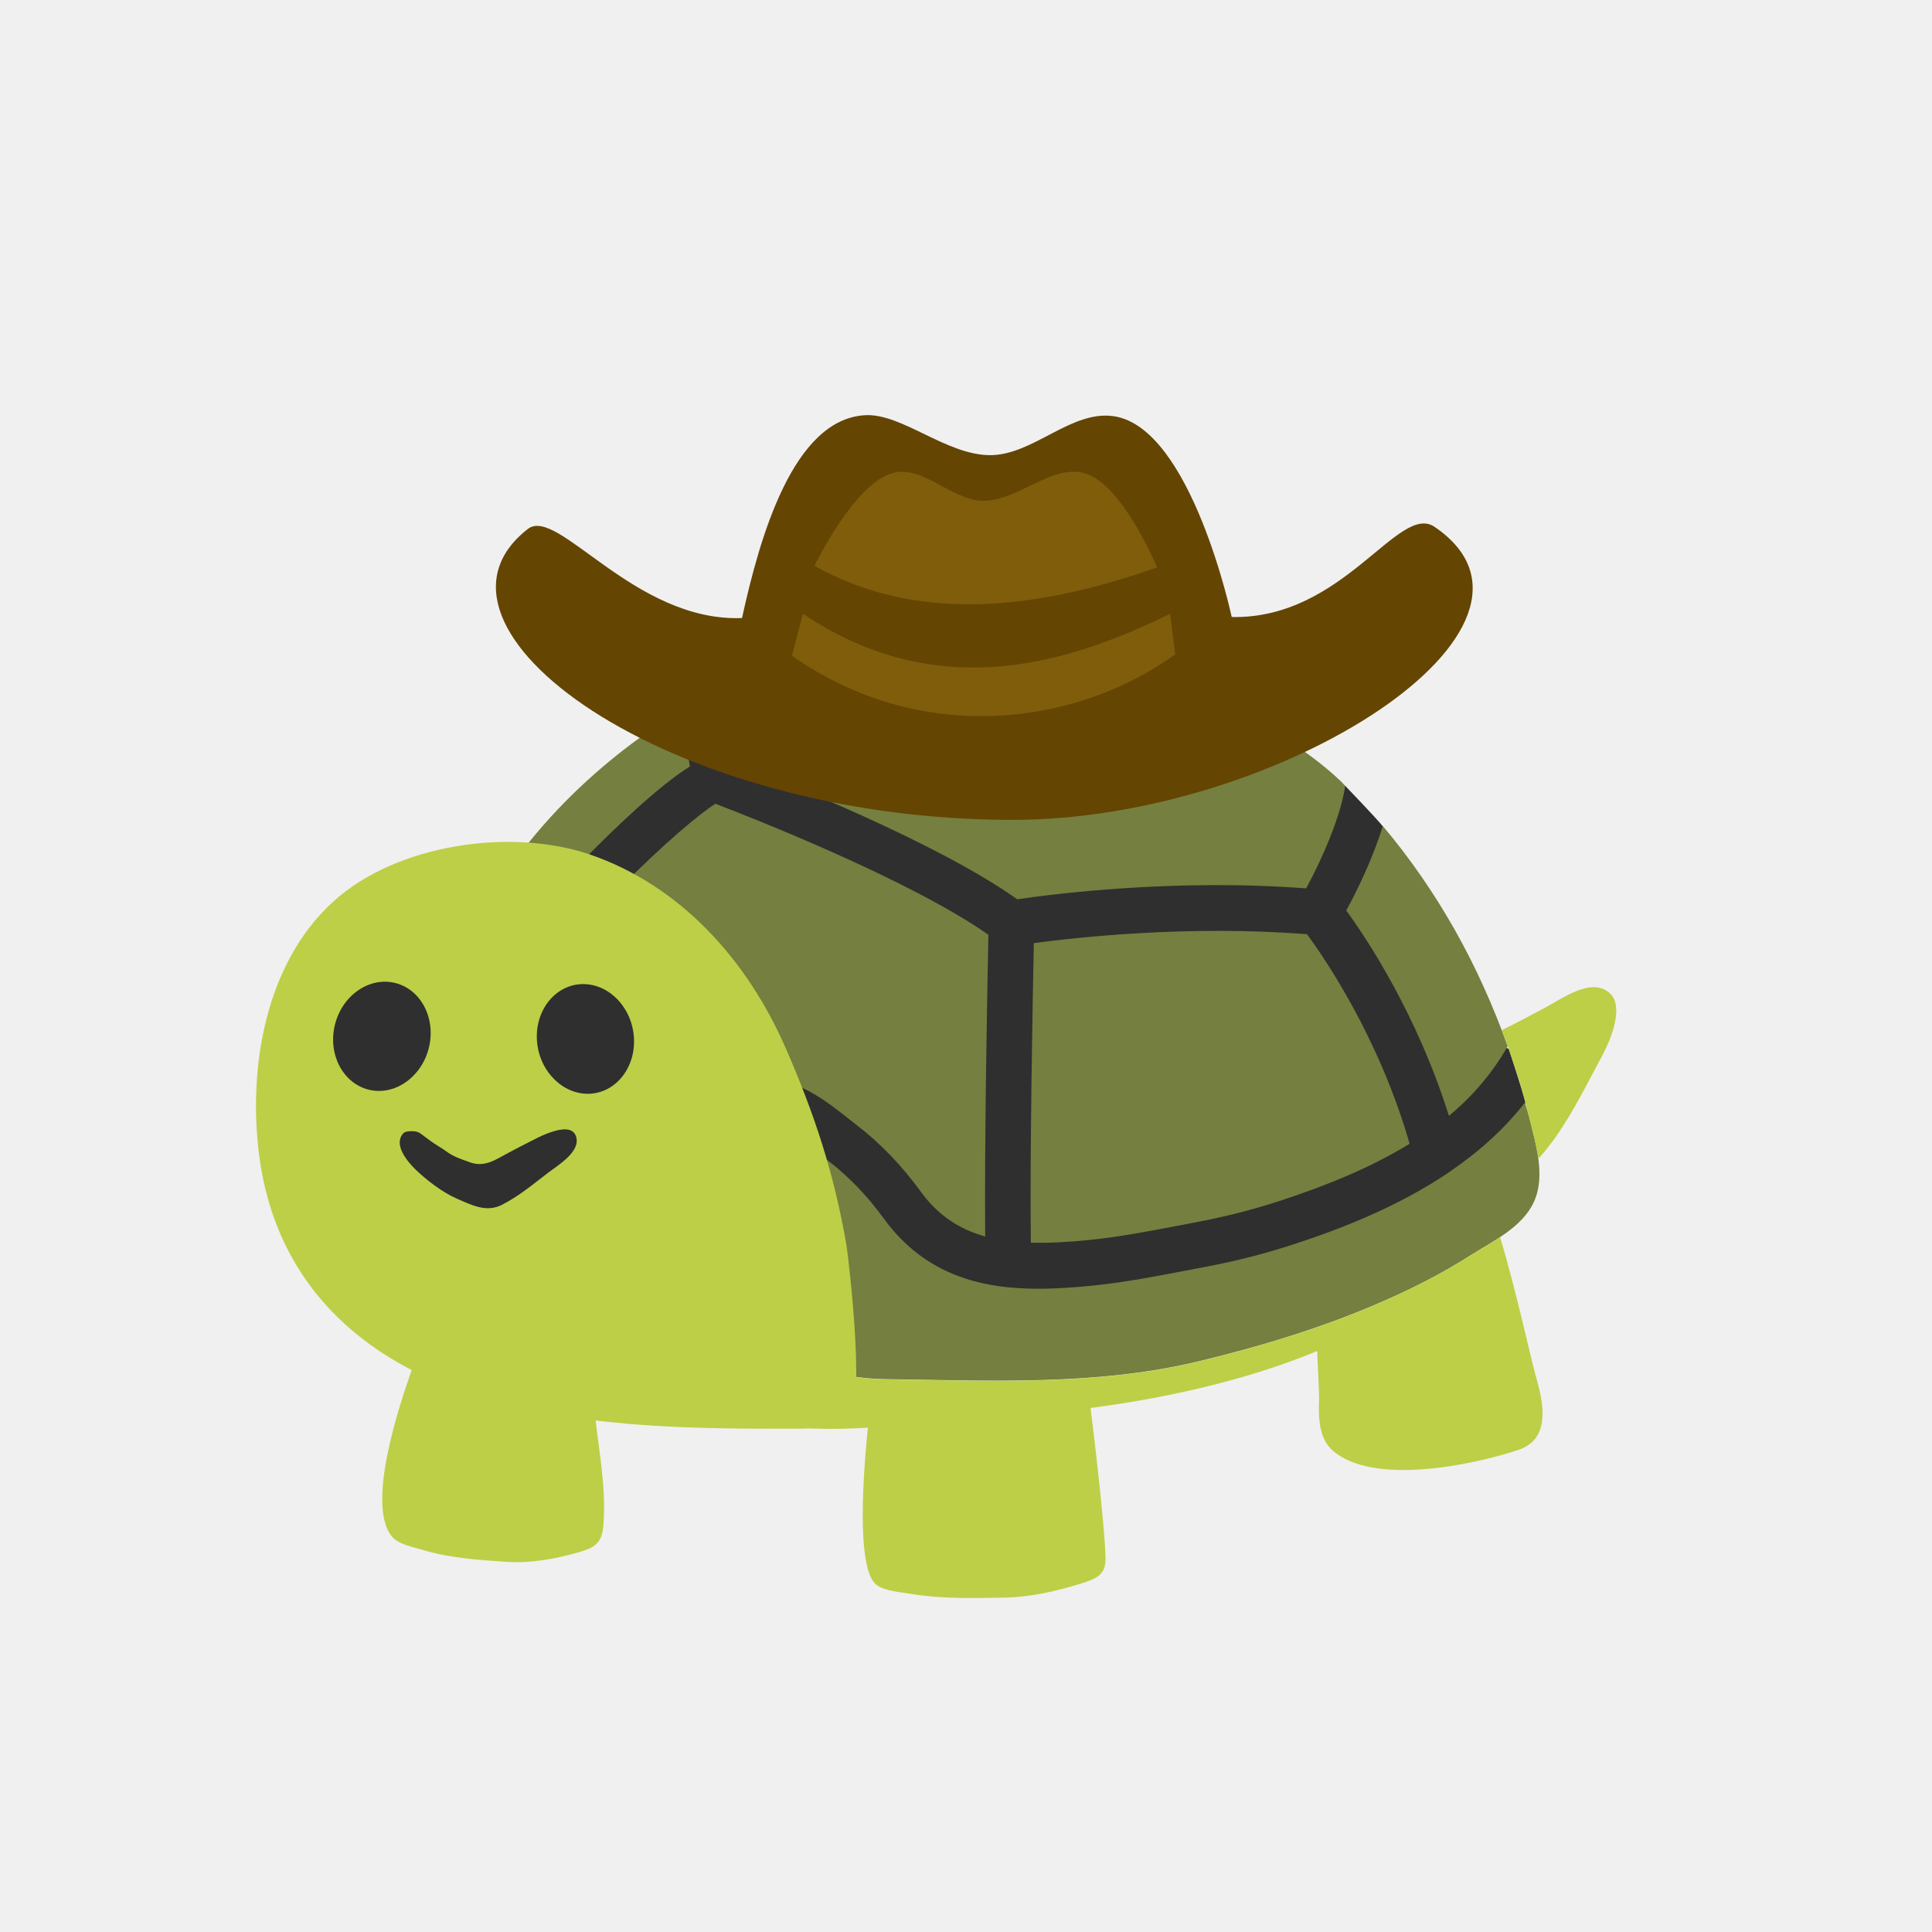
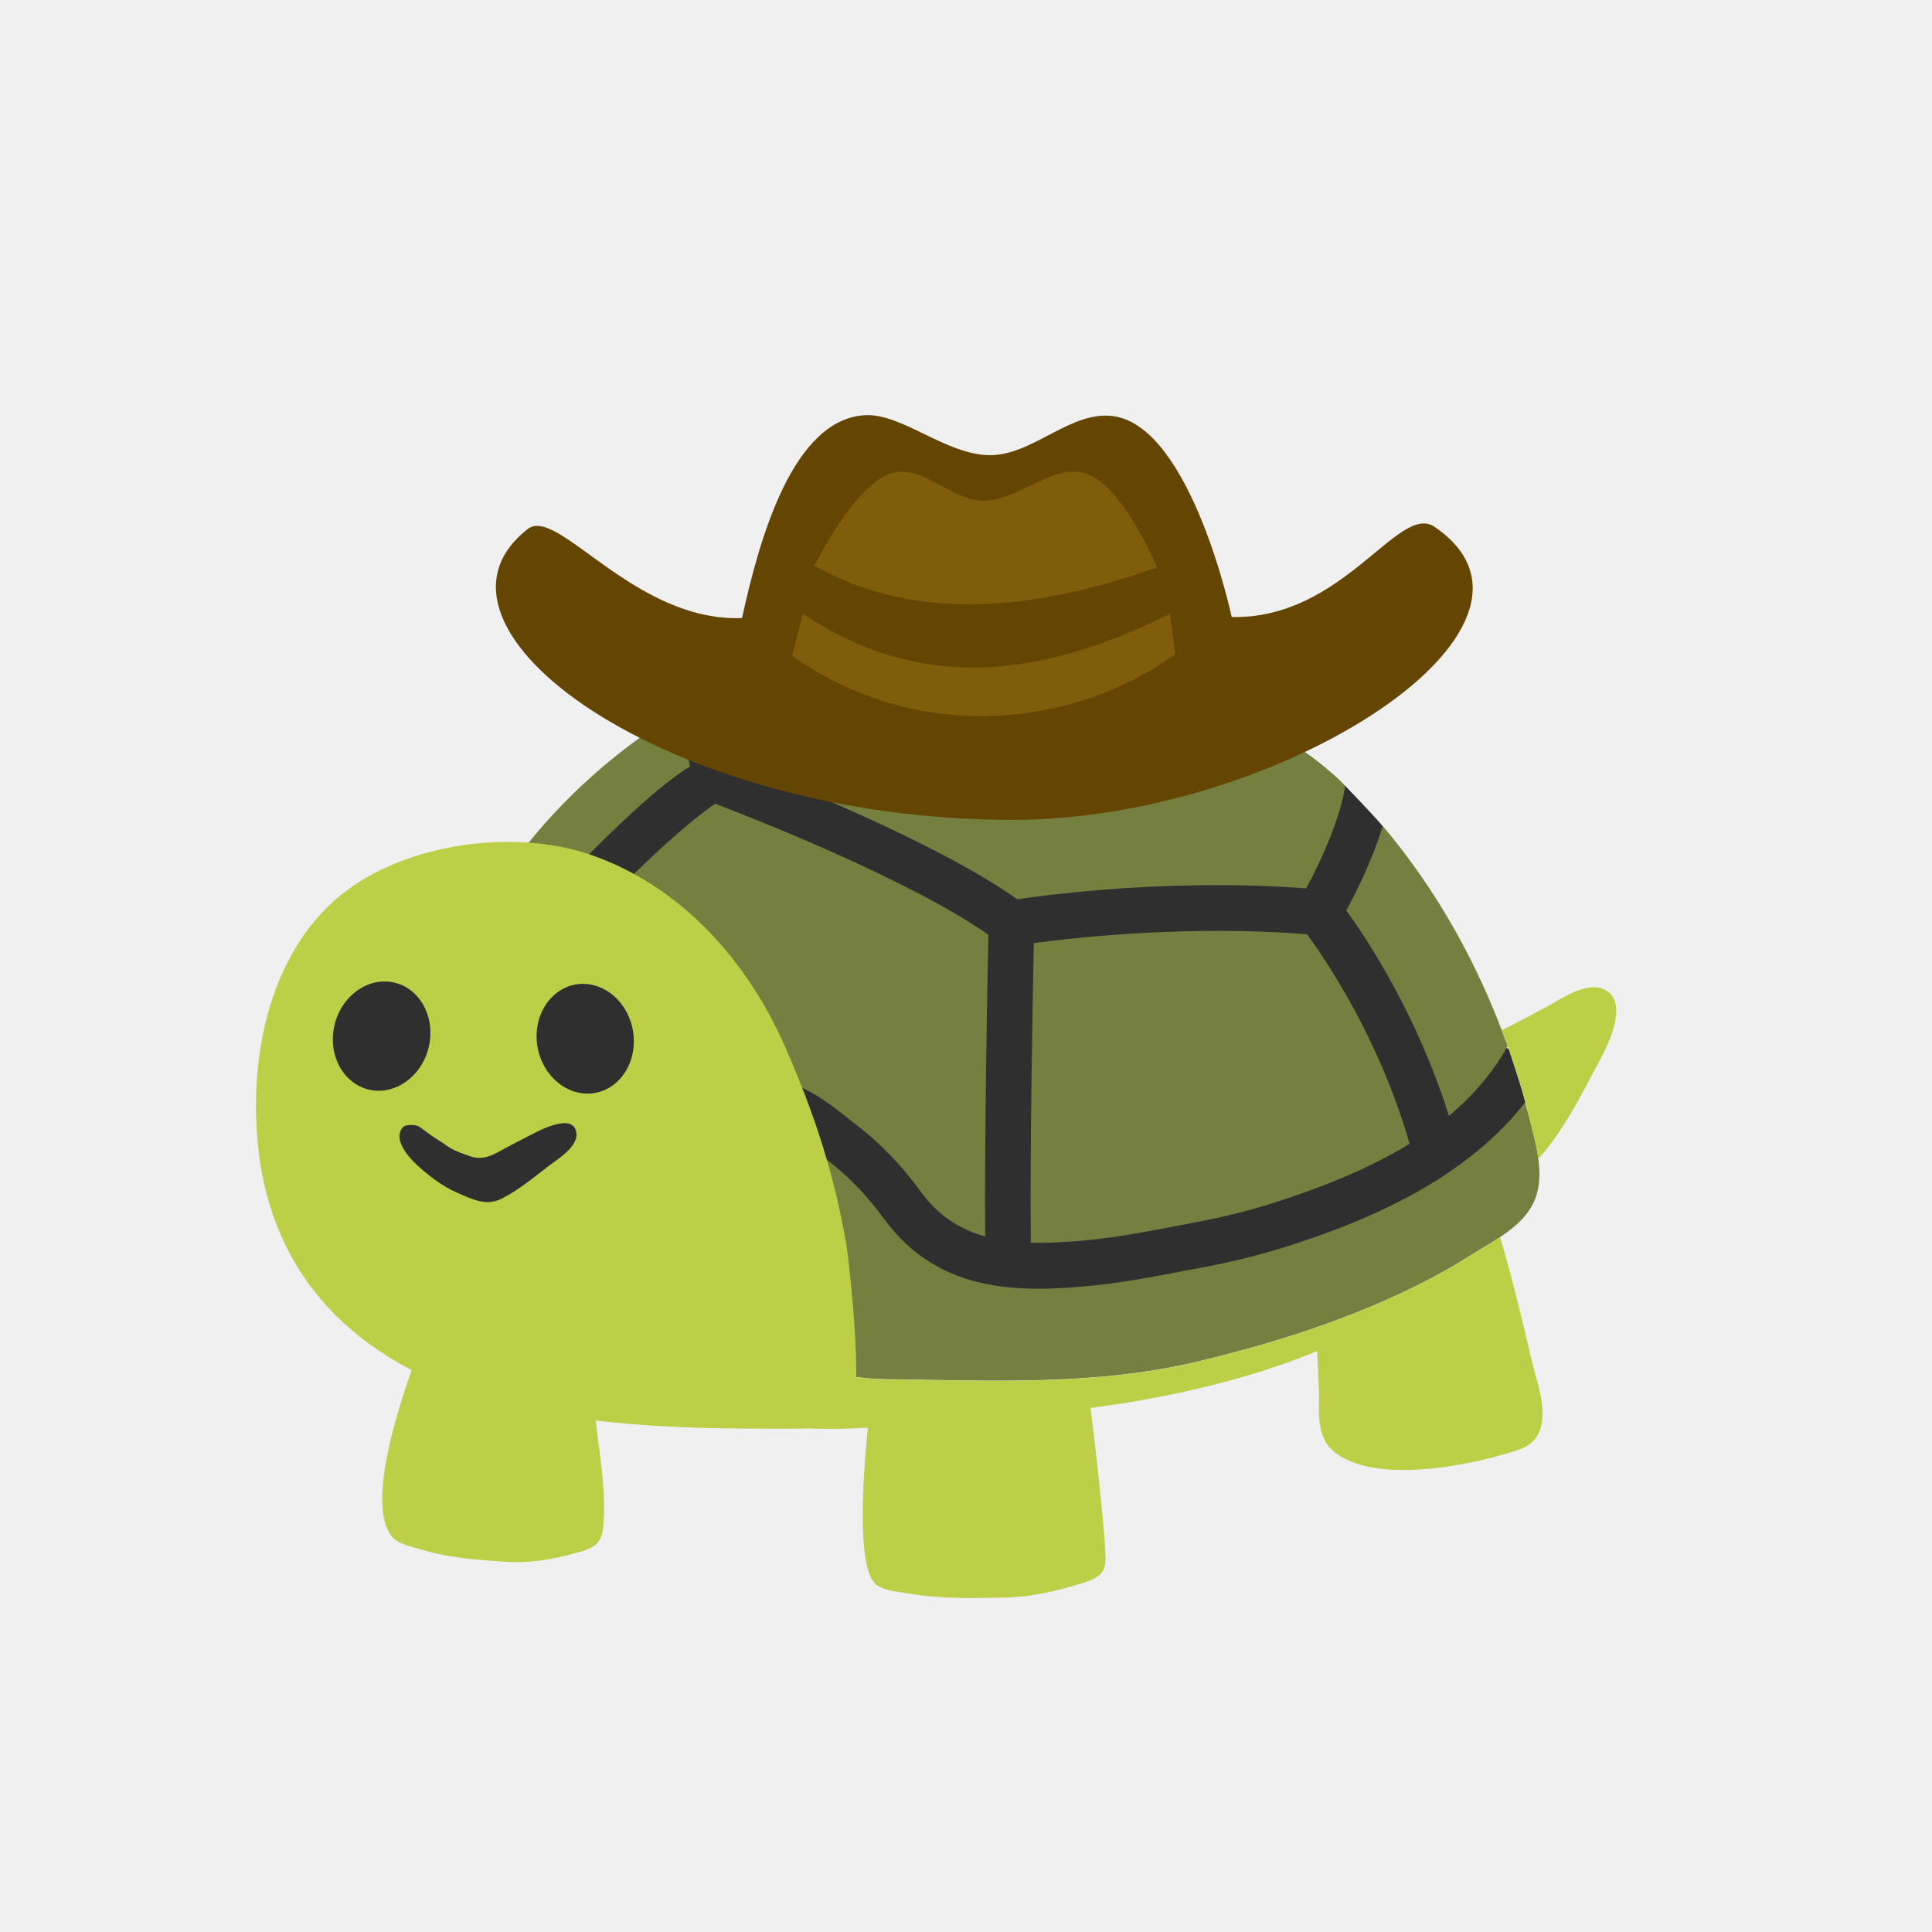
<svg xmlns="http://www.w3.org/2000/svg" width="512" height="512" version="1.1" id="svg38">
  <defs id="defs42" />
-   <g id="g951">
-     <g id="g943" transform="matrix(2.831573,0,0,2.831573,66.87163,81.25246)" style="stroke-width:0.353">
-       <path d="m 40.1,37.83 c 0,0 2.55,-1.48 3.98,-2.12 l 22.24,8.18 35.97,0.97 c 0,0 2.7,2.8 3.5,3.76 l 6.53,18.74 5.27,2.11 c 0,0 1.21,3.62 1.55,4.99 L 118.05,83.1 65.91,96.03 24.04,85.76 24.17,60.02 36.97,43.35 Z" style="fill:#2f2f2f;stroke-width:0.353" id="path909" />
-       <g id="g941" style="stroke-width:0.353">
-         <g id="g919" style="stroke-width:0.353">
-           <path d="m 73.14,59.57 c -0.1,5.06 -0.38,19.6 -0.28,28.04 1.67,0.04 3.5,-0.05 5.52,-0.26 2.7,-0.27 5.52,-0.81 8.24,-1.33 l 1.73,-0.33 c 2.79,-0.53 5.37,-1.19 7.89,-2.02 3.89,-1.28 8.19,-2.93 12.07,-5.32 -2.85,-9.93 -7.96,-17.38 -9.6,-19.61 -11,-0.87 -21.54,0.29 -25.57,0.83 z" style="fill:#757f3f;stroke-width:0.353" id="path911" />
-           <path d="m 102.38,56.52 c 1.95,2.67 6.63,9.73 9.61,19.22 2.18,-1.81 4.06,-3.97 5.5,-6.52 -1.34,-3.73 -2.96,-7.35 -4.9,-10.8 -1.95,-3.46 -4.22,-6.77 -6.79,-9.81 -0.95,3.11 -2.46,6.15 -3.42,7.91 z" style="fill:#757f3f;stroke-width:0.353" id="path913" />
-           <path d="m 45.2,42.69 c 4.26,1.63 18.85,7.43 26.39,12.78 3.25,-0.48 14.69,-1.96 27.04,-1.02 1.6,-2.95 3.28,-6.91 3.65,-9.6 C 102.13,44.7 102,44.54 101.85,44.4 96.72,39.58 90.22,36.93 83.66,34.71 74.5,31.61 64.53,30.52 54.98,32.23 c -3.78,0.68 -7.43,1.85 -10.9,3.48 z" style="fill:#757f3f;stroke-width:0.353" id="path915" />
-           <path d="m 119.11,74.49 c -1.99,2.55 -4.4,4.67 -6.98,6.43 -0.05,0.04 -0.11,0.07 -0.15,0.11 -4.74,3.2 -10.03,5.26 -14.4,6.69 -2.7,0.89 -5.45,1.6 -8.43,2.16 l -1.73,0.33 c -2.82,0.54 -5.72,1.1 -8.61,1.4 -1.7,0.17 -3.46,0.31 -5.23,0.31 -5.28,0 -10.58,-1.24 -14.45,-6.53 -1.56,-2.15 -3.3,-3.96 -5.15,-5.38 l -0.77,-0.6 c -1.17,-0.93 -3.36,-2.67 -4.49,-2.7 l 0.11,-4.27 c 2.56,0.07 5.15,2.12 7.04,3.62 l 0.7,0.55 c 2.17,1.66 4.2,3.76 6.01,6.25 1.63,2.23 3.62,3.5 6.01,4.17 -0.08,-9.02 0.21,-24.02 0.3,-28.24 -7.32,-5.13 -22.04,-10.92 -25.55,-12.26 -1.38,0.85 -4.94,3.81 -9.13,8.08 -0.42,0.43 -0.98,0.64 -1.53,0.64 -0.54,0 -1.08,-0.2 -1.49,-0.61 -0.84,-0.82 -0.86,-2.17 -0.03,-3.02 2.65,-2.69 6.85,-6.76 9.79,-8.58 L 40.1,37.82 c -7.16,4.28 -14.23,10.92 -18.48,18.64 -4.26,7.71 -5.7,16.48 -1.64,24.97 1.33,2.75 4,7.37 6.68,8.97 2.37,1.42 4.88,2.63 7.44,3.69 2.27,0.94 4.19,2.12 6.52,2.8 2.08,0.62 4.23,1.29 6.34,1.76 2.13,0.48 4.34,0.63 6.48,1.03 1.9,0.35 3.82,0.67 5.74,0.7 9.85,0.13 19.81,0.65 29.48,-1.69 5.88,-1.42 11.71,-3.19 17.24,-5.63 2.8,-1.22 5.53,-2.62 8.1,-4.26 2.09,-1.32 4.84,-2.62 5.93,-4.98 1.15,-2.49 0.17,-5.5 -0.44,-8.02 -0.11,-0.42 -0.26,-0.87 -0.38,-1.31 z" style="fill:#757f3f;stroke-width:0.353" id="path917" />
-         </g>
-         <g id="g939" style="stroke-width:0.353">
-           <path d="m 29.95,98.37 c -0.98,-0.58 -2.38,-0.78 -4.28,-1.05 -2.5,-0.35 -5.22,-1.05 -7.72,-0.6 -2.15,0.39 -2.38,0.94 -3.08,2.93 -1.09,3.13 -4.26,12.51 -1.8,15.47 0.61,0.73 2.03,0.99 2.9,1.25 2.51,0.76 5.18,0.93 7.82,1.11 2.25,0.15 4.47,-0.26 6.62,-0.86 1.61,-0.45 2.32,-0.83 2.45,-2.61 0.29,-3.8 -0.56,-7.55 -0.9,-11.32 -0.24,-2.44 -0.84,-3.64 -2.01,-4.32 z" style="fill:#bdcf46;stroke-width:0.353" id="path921" />
-           <g id="g927" style="stroke-width:0.353">
-             <path d="m 116.78,87.1 c -0.93,0.62 -1.92,1.17 -2.79,1.72 -2.57,1.63 -5.3,3.03 -8.1,4.26 -5.53,2.44 -11.36,4.21 -17.24,5.63 -9.67,2.34 -19.63,1.82 -29.48,1.69 -1.93,-0.03 -3.85,-0.35 -5.74,-0.7 -0.53,-0.1 -1.05,-0.18 -1.58,-0.26 l 0.52,5.55 c 0,0 1.88,0.14 5.24,-0.07 -0.65,6.43 -0.86,13.37 0.78,14.69 0.74,0.6 2.31,0.71 3.27,0.87 2.82,0.47 5.74,0.4 8.64,0.35 2.47,-0.04 4.85,-0.58 7.13,-1.28 1.71,-0.52 2.45,-0.9 2.42,-2.47 -0.03,-2.01 -0.71,-8.47 -1.4,-14 6.34,-0.83 14.15,-2.4 21.21,-5.33 0.1,2.22 0.19,4.12 0.18,4.51 -0.06,1.53 -0.08,3.62 1.27,4.8 3.76,3.31 13.07,1.38 17.39,-0.06 3.22,-1.06 2.23,-4.81 1.59,-7 -0.37,-1.31 -1.86,-8.13 -3.31,-12.9 z" style="fill:#bdcf46;stroke-width:0.353" id="path923" />
-             <path d="m 127.07,64.28 c -1.68,-1.58 -4.44,0.46 -5.98,1.28 -1.38,0.74 -2.75,1.47 -4.15,2.16 1.01,2.65 1.89,5.35 2.55,8.11 0.3,1.23 0.68,2.58 0.87,3.93 0.05,-0.06 0.1,-0.12 0.15,-0.17 0.51,-0.58 0.97,-1.17 1.42,-1.8 1.75,-2.48 3.08,-5.22 4.51,-7.88 0.69,-1.33 1.96,-4.37 0.63,-5.63 z" style="fill:#bdcf46;stroke-width:0.353" id="path925" />
-           </g>
-           <g id="g937" style="stroke-width:0.353">
-             <path d="m 52.38,104.99 c -1.13,0.04 -2.27,0.03 -3.44,0.03 -8.33,0 -16.27,-0.22 -24.47,-2.08 C 12.02,100.13 2.32,92.68 0.63,79.36 -0.41,71.15 1.25,61.42 7.59,55.67 c 5.95,-5.4 16.65,-6.89 23.98,-4.4 8.54,2.92 14.76,9.94 18.31,18.04 2.73,6.24 4.58,11.84 5.73,18.57 0.17,1.03 2.06,16.6 -0.15,16.89 -1.02,0.12 -2.05,0.19 -3.08,0.22 z" style="fill:#bdcf46;stroke-width:0.353" id="path929" />
-             <path d="m 30.25,63.47 c 2.46,-0.44 4.87,1.46 5.38,4.26 0.51,2.79 -1.07,5.43 -3.53,5.88 -2.45,0.44 -4.86,-1.46 -5.38,-4.25 -0.51,-2.8 1.07,-5.43 3.53,-5.89 z" style="fill:#2f2f2f;stroke-width:0.353" id="path931" />
-             <path d="m 7.74,67.17 c 0.7,-2.75 3.25,-4.48 5.66,-3.86 2.42,0.62 3.81,3.36 3.11,6.11 -0.71,2.75 -3.24,4.48 -5.66,3.86 C 8.44,72.65 7.04,69.92 7.74,67.17 Z" style="fill:#2f2f2f;stroke-width:0.353" id="path933" />
-             <path d="m 23.8,79.29 c -1.14,0.62 -2.12,1.28 -3.45,0.79 -0.77,-0.28 -1.5,-0.5 -2.17,-1 -0.48,-0.35 -1.02,-0.64 -1.5,-0.99 -0.25,-0.18 -0.49,-0.37 -0.74,-0.55 -0.28,-0.21 -0.38,-0.3 -0.74,-0.35 -0.29,-0.03 -0.86,-0.05 -1.08,0.19 -0.94,1.05 0.38,2.61 1.09,3.32 1.06,1.03 2.57,2.2 3.96,2.8 1.36,0.59 2.71,1.3 4.16,0.58 1.59,-0.8 2.97,-1.96 4.37,-3.03 0.92,-0.7 2.98,-1.93 2.62,-3.3 -0.25,-1 -1.41,-0.79 -2.17,-0.55 -0.96,0.29 -1.82,0.78 -2.71,1.23 -0.55,0.27 -1.09,0.57 -1.64,0.86 z" style="fill:#2f2f2f;stroke-width:0.353" id="path935" />
-           </g>
-         </g>
-       </g>
-     </g>
-     <path style="fill:#644502;fill-opacity:1;stroke:none;stroke-width:1px;stroke-linecap:butt;stroke-linejoin:miter;stroke-opacity:1" d="m 139.902,140.17 c 7.885,-6.125 28.223,24.707 56.741,23.619 4.691,-21.443 13.534,-52.647 32.579,-53.755 9.756,-0.568 21.531,10.558 33.122,10.588 11.477,0.029 21.497,-12.004 32.85,-10.317 20.546,3.053 31.221,53.212 31.221,53.212 29.761,0.623 44.197,-30.407 53.768,-23.891 38.572,26.261 -40.934,77.646 -111.853,77.646 -91.949,0 -161.821,-51.161 -128.428,-77.103 z" id="path945" />
-     <path style="fill:#805d0b;fill-opacity:1;stroke:none;stroke-width:1px;stroke-linecap:butt;stroke-linejoin:miter;stroke-opacity:1" d="m 212.77,162.648 -2.88,11.134 c 33.851,23.802 74.997,18.825 101.553,-0.384 l -1.344,-10.75 c -30.329,14.972 -63.492,22.655 -97.329,0 z" id="path947" />
-     <path style="fill:#805d0b;fill-opacity:1;stroke:none;stroke-width:1px;stroke-linecap:butt;stroke-linejoin:miter;stroke-opacity:1" d="m 215.841,149.978 c 0,0 10.31,-21.523 20.541,-24.572 8.012,-2.388 15.638,7.113 23.996,7.295 9.512,0.208 18.666,-10.251 27.644,-7.103 9.746,3.418 18.621,24.764 18.621,24.764 -33.239,11.759 -64.203,14.416 -90.802,-0.384 z" id="path949" />
+   <path d="m 180.418,188.371 c 0,0 7.221,-4.191 11.27,-6.003 l 62.974,23.162 101.852,2.747 c 0,0 7.645,7.928 9.911,10.647 l 18.49,53.064 14.922,5.975 c 0,0 3.426,10.25 4.389,14.13 l -3.086,24.465 -147.638,36.612 -118.558,-29.08 0.368,-72.885 36.244,-47.202 z" style="fill:#2f2f2f;stroke-width:1" id="path909" />
+   <path d="m 273.973,249.929 c -0.283,14.328 -1.076,55.499 -0.793,79.397 4.729,0.113 9.911,-0.142 15.63,-0.736 7.645,-0.765 15.63,-2.294 23.332,-3.766 l 4.899,-0.934 c 7.9,-1.501 15.206,-3.37 22.341,-5.72 11.015,-3.624 23.191,-8.297 34.177,-15.064 -8.07,-28.118 -22.539,-49.213 -27.183,-55.527 -31.147,-2.463 -60.992,0.821 -72.403,2.35 z" style="fill:#757f3f;stroke-width:1" id="path911" />
+   <path d="m 356.768,241.293 c 5.522,7.56 18.773,27.551 27.211,54.423 6.173,-5.125 11.496,-11.241 15.574,-18.462 -3.794,-10.562 -8.381,-20.812 -13.875,-30.581 -5.522,-9.797 -11.949,-19.17 -19.226,-27.778 -2.69,8.806 -6.966,17.414 -9.684,22.398 z" style="fill:#757f3f;stroke-width:1" id="path913" />
+   <path d="m 194.859,202.132 c 12.062,4.615 53.375,21.039 74.725,36.188 9.203,-1.359 41.596,-5.55 76.566,-2.888 4.531,-8.353 9.288,-19.566 10.335,-27.183 -0.425,-0.425 -0.793,-0.878 -1.218,-1.274 -14.526,-13.648 -32.931,-21.152 -51.506,-27.438 -25.937,-8.778 -54.168,-11.864 -81.21,-7.022 -10.703,1.925 -21.039,5.238 -30.864,9.854 z" style="fill:#757f3f;stroke-width:1" id="path915" />
+   <path d="m 404.14,292.176 c -5.635,7.221 -12.459,13.223 -19.764,18.207 -0.142,0.113 -0.311,0.198 -0.425,0.311 -13.422,9.061 -28.401,14.894 -40.775,18.943 -7.645,2.52 -15.432,4.531 -23.87,6.116 l -4.899,0.934 c -7.985,1.529 -16.197,3.115 -24.38,3.964 -4.814,0.481 -9.797,0.878 -14.809,0.878 -14.951,0 -29.958,-3.511 -40.916,-18.49 -4.417,-6.088 -9.344,-11.213 -14.583,-15.234 l -2.18,-1.699 c -3.313,-2.633 -9.514,-7.56 -12.714,-7.645 l 0.311,-12.091 c 7.249,0.198 14.583,6.003 19.934,10.25 l 1.982,1.557 c 6.145,4.7 11.893,10.647 17.018,17.697 4.615,6.314 10.25,9.911 17.018,11.808 -0.227,-25.541 0.595,-68.014 0.849,-79.964 -20.727,-14.526 -62.408,-30.921 -72.347,-34.715 -3.908,2.407 -13.988,10.788 -25.852,22.879 -1.189,1.218 -2.775,1.812 -4.332,1.812 -1.529,0 -3.058,-0.566 -4.219,-1.727 -2.379,-2.322 -2.435,-6.145 -0.085,-8.551 7.504,-7.617 19.396,-19.141 27.721,-24.295 l -2.407,-14.781 c -20.274,12.119 -40.293,30.921 -52.327,52.781 -12.062,21.831 -16.14,46.664 -4.644,70.704 3.766,7.787 11.326,20.869 18.915,25.399 6.711,4.021 13.818,7.447 21.067,10.448 6.428,2.662 11.864,6.003 18.462,7.928 5.89,1.756 11.978,3.653 17.952,4.984 6.031,1.359 12.289,1.784 18.349,2.917 5.38,0.991 10.817,1.897 16.253,1.982 27.891,0.368 56.093,1.841 83.475,-4.785 16.65,-4.021 33.158,-9.033 48.816,-15.942 7.928,-3.455 15.659,-7.419 22.936,-12.062 5.918,-3.738 13.705,-7.419 16.791,-14.101 3.256,-7.051 0.481,-15.574 -1.246,-22.709 -0.311,-1.189 -0.736,-2.463 -1.076,-3.709 z" style="fill:#757f3f;stroke-width:1" id="path917" />
+   <path d="m 151.677,359.794 c -2.775,-1.642 -6.739,-2.209 -12.119,-2.973 -7.079,-0.991 -14.781,-2.973 -21.86,-1.699 -6.088,1.104 -6.739,2.662 -8.721,8.297 -3.086,8.863 -12.062,35.423 -5.097,43.804 1.727,2.067 5.748,2.803 8.212,3.539 7.107,2.152 14.668,2.633 22.143,3.143 6.371,0.425 12.657,-0.736 18.745,-2.435 4.559,-1.274 6.569,-2.35 6.937,-7.39 0.821,-10.76 -1.586,-21.378 -2.548,-32.053 -0.68,-6.909 -2.379,-10.307 -5.691,-12.232 z" style="fill:#bdcf46;stroke-width:1" id="path921" />
+   <path d="m 397.543,327.882 c -2.633,1.756 -5.437,3.313 -7.9,4.87 -7.277,4.615 -15.007,8.58 -22.936,12.062 -15.659,6.909 -32.167,11.921 -48.816,15.942 -27.381,6.626 -55.584,5.153 -83.475,4.785 -5.465,-0.085 -10.902,-0.991 -16.253,-1.982 -1.501,-0.283 -2.973,-0.51 -4.474,-0.736 l 1.472,15.715 c 0,0 5.323,0.396 14.837,-0.198 -1.841,18.207 -2.435,37.858 2.209,41.596 2.095,1.699 6.541,2.01 9.259,2.463 7.985,1.331 16.253,1.133 24.465,0.991 6.994,-0.113 13.733,-1.642 20.189,-3.624 4.842,-1.472 6.937,-2.548 6.852,-6.994 -0.085,-5.691 -2.01,-23.983 -3.964,-39.642 17.952,-2.35 40.067,-6.796 60.058,-15.092 0.283,6.286 0.538,11.666 0.51,12.77 -0.17,4.332 -0.227,10.25 3.596,13.592 10.647,9.373 37.009,3.908 49.241,-0.17 9.118,-3.001 6.314,-13.62 4.502,-19.821 -1.048,-3.709 -5.267,-23.021 -9.373,-36.527 z" style="fill:#bdcf46;stroke-width:1" id="path923" />
+   <path d="m 426.68,263.266 c -4.757,-4.474 -12.572,1.303 -16.933,3.624 -3.908,2.095 -7.787,4.162 -11.751,6.116 2.86,7.504 5.352,15.149 7.221,22.964 0.849,3.483 1.925,7.305 2.463,11.128 0.142,-0.17 0.283,-0.34 0.425,-0.481 1.444,-1.642 2.747,-3.313 4.021,-5.097 4.955,-7.022 8.721,-14.781 12.77,-22.313 1.954,-3.766 5.55,-12.374 1.784,-15.942 z" style="fill:#bdcf46;stroke-width:1" id="path925" />
+   <path d="m 215.189,378.539 c -3.2,0.113 -6.428,0.085 -9.741,0.085 -23.587,0 -46.07,-0.623 -69.289,-5.89 -35.253,-7.957 -62.719,-29.052 -67.505,-66.768 -2.945,-23.247 1.756,-50.798 19.708,-67.08 16.848,-15.29 47.146,-19.51 67.901,-12.459 24.182,8.268 41.794,28.146 51.846,51.082 7.73,17.669 12.969,33.526 16.225,52.582 0.481,2.917 5.833,47.004 -0.425,47.825 -2.888,0.34 -5.805,0.538 -8.721,0.623 z" style="fill:#bdcf46;stroke-width:1" id="path929" />
+   <g id="g2546">
+     <circle fill="#ff7892" cx="-44.198" cy="299.216" r="16.193" id="circle838" style="stroke-width:3.239" />
+     <circle fill="#ff7892" cx="-116.986" cy="299.656" r="16.193" id="circle840" style="stroke-width:3.239" />
  </g>
+   <path style="fill:#644502;fill-opacity:1;stroke:none;stroke-width:1px;stroke-linecap:butt;stroke-linejoin:miter;stroke-opacity:1" d="m 139.902,140.17 c 7.885,-6.125 28.223,24.707 56.741,23.619 4.691,-21.443 13.534,-52.647 32.579,-53.755 9.756,-0.568 21.531,10.558 33.122,10.588 11.477,0.029 21.497,-12.004 32.85,-10.317 20.546,3.053 31.221,53.212 31.221,53.212 29.761,0.623 44.197,-30.407 53.768,-23.891 38.572,26.261 -40.934,77.646 -111.853,77.646 -91.949,0 -161.821,-51.161 -128.428,-77.103 z" id="path945" />
+   <path style="fill:#805d0b;fill-opacity:1;stroke:none;stroke-width:1px;stroke-linecap:butt;stroke-linejoin:miter;stroke-opacity:1" d="m 212.77,162.648 -2.88,11.134 c 33.851,23.802 74.997,18.825 101.553,-0.384 l -1.344,-10.75 c -30.329,14.972 -63.492,22.655 -97.329,0 z" id="path947" />
+   <path style="fill:#805d0b;fill-opacity:1;stroke:none;stroke-width:1px;stroke-linecap:butt;stroke-linejoin:miter;stroke-opacity:1" d="m 215.841,149.978 c 0,0 10.31,-21.523 20.541,-24.572 8.012,-2.388 15.638,7.113 23.996,7.295 9.512,0.208 18.666,-10.251 27.644,-7.103 9.746,3.418 18.621,24.764 18.621,24.764 -33.239,11.759 -64.203,14.416 -90.802,-0.384 z" id="path949" />
+   <g id="g2193" transform="translate(-342.3704)">
+     <path fill="#65471b" d="m 145.472,327.87 c -0.41,0 -0.821,-0.064 -1.231,-0.195 -7.011,-2.275 -14.401,-2.275 -21.413,0 -2.087,0.673 -4.338,-0.466 -5.02,-2.558 -0.681,-2.091 0.466,-4.338 2.562,-5.02 8.613,-2.797 17.716,-2.797 26.329,0 2.091,0.681 3.239,2.928 2.562,5.02 -0.546,1.677 -2.107,2.753 -3.789,2.753 z" id="path845" style="fill:#36461e;fill-opacity:1;stroke-width:3.984" />
+     <path fill="#ffffff" d="m 182.676,268.385 c -3.597,10.935 -13.883,18.783 -25.87,18.783 -0.574,0 -1.151,-0.02 -1.733,-0.056 -5.884,-0.37 -11.322,-2.609 -15.736,-6.31 0.143,1.972 0.303,3.972 0.542,6.135 0.606,5.529 3.522,9.888 8.43,12.601 3.267,1.809 7.171,2.741 11.206,2.996 6.908,0.434 14.222,-1.115 19.413,-3.621 5.486,-2.649 9.051,-7.418 9.784,-13.087 0.729,-5.637 -1.41,-11.648 -6.035,-17.441 z" id="path847" style="stroke-width:3.984" />
+     <path fill="#65471b" d="m 146.886,250.518 c -5.167,2.191 -7.756,9.167 -7.876,21.07 l 0.155,0.271 c 3.573,5.255 9.453,8.86 16.286,9.29 0.454,0.028 0.908,0.044 1.358,0.044 10.493,0 19.317,-7.716 20.927,-18.022 -0.458,-0.418 -0.88,-0.845 -1.366,-1.259 -14.8,-12.628 -25.763,-12.975 -29.484,-11.393 z" id="path849" style="fill:#36461e;fill-opacity:1;stroke-width:3.984" />
+     <path fill="#f4900c" d="m 156.805,287.168 c 11.987,0 22.273,-7.848 25.87,-18.783 -1.41,-1.765 -3.071,-3.506 -4.944,-5.215 -1.609,10.306 -10.433,18.022 -20.927,18.022 -0.45,0 -0.904,-0.016 -1.358,-0.044 -6.832,-0.43 -12.712,-4.036 -16.286,-9.29 l -0.155,-0.271 c -0.028,2.793 0.084,5.868 0.331,9.214 4.414,3.701 9.852,5.94 15.736,6.31 0.582,0.04 1.159,0.056 1.733,0.056 z" id="path851" style="fill:#6fd049;fill-opacity:1;stroke-width:3.984" />
+     <circle fill="#ffffff" cx="147.133" cy="262.955" r="4.41" id="circle853" style="stroke-width:3.984" />
+     <path fill="#ffffff" d="m 110.267,287.168 c -11.987,0 -22.273,-7.848 -25.87,-18.783 -4.625,5.792 -6.76,11.804 -6.035,17.437 0.737,5.669 4.298,10.441 9.784,13.087 5.191,2.506 12.501,4.055 19.413,3.621 4.036,-0.255 7.94,-1.183 11.206,-2.996 4.904,-2.713 7.82,-7.071 8.43,-12.601 0.239,-2.159 0.398,-4.151 0.542,-6.119 -4.394,3.677 -9.84,5.924 -15.736,6.294 -0.582,0.044 -1.159,0.06 -1.733,0.06 z" id="path855" style="stroke-width:3.984" />
+     <path fill="#65471b" d="m 110.267,281.193 c 0.45,0 0.904,-0.016 1.358,-0.044 6.832,-0.43 12.712,-4.036 16.286,-9.29 l 0.155,-0.271 c -0.123,-11.903 -2.709,-18.879 -7.876,-21.07 -3.721,-1.582 -14.688,-1.235 -29.484,11.39 -0.486,0.414 -0.904,0.841 -1.366,1.259 1.609,10.31 10.433,18.026 20.927,18.026 z" id="path857" style="fill:#36461e;fill-opacity:1;stroke-width:3.984" />
+     <path fill="#f4900c" d="m 128.063,271.588 -0.155,0.271 c -3.573,5.255 -9.453,8.86 -16.286,9.29 -0.454,0.028 -0.908,0.044 -1.358,0.044 -10.493,0 -19.317,-7.716 -20.927,-18.022 -1.872,1.709 -3.534,3.45 -4.944,5.215 3.597,10.935 13.883,18.783 25.87,18.783 0.574,0 1.151,-0.02 1.733,-0.056 5.896,-0.37 11.342,-2.617 15.736,-6.294 0.247,-3.35 0.363,-6.43 0.331,-9.23 z" id="path859" style="fill:#6fd049;fill-opacity:1;stroke-width:3.984" />
+     <path fill="#ffffff" d="m 100.794,267.357 c 2.43,-0.151 4.279,-2.247 4.123,-4.677 -0.151,-2.43 -2.247,-4.279 -4.677,-4.127 -2.43,0.151 -4.279,2.247 -4.127,4.677 0.155,2.43 2.251,4.279 4.681,4.127 z" id="path861" style="stroke-width:3.984" />
+   </g>
+   <g id="g2524" transform="translate(-494.48)">
+     <path fill="#664500" d="m 190.474,300.817 c -1.033,-0.833 -2.576,-0.884 -3.683,-0.151 -0.226,0.151 -22.751,14.999 -50.467,14.999 -27.647,0 -50.247,-14.849 -50.467,-14.999 -1.108,-0.734 -2.651,-0.672 -3.684,0.151 -1.027,0.827 -1.259,2.193 -0.545,3.248 0.748,1.112 18.661,27.118 54.696,27.118 36.035,0 53.953,-26.006 54.696,-27.118 0.713,-1.06 0.487,-2.421 -0.545,-3.248 z" id="path866" style="fill:#363927;fill-opacity:1;stroke-width:5.477" />
+     <path fill="#ffffff" d="m 166.218,314.433 c 0.122,-0.033 -11.065,2.884 -18.665,3.709 -2.793,0.32 -5.624,0.58 -8.524,0.679 v 34.468 h 11.927 c 8.394,0 15.262,-6.868 15.262,-15.262 z m -61.046,0 c -0.122,-0.033 11.065,2.884 18.665,3.709 2.793,0.32 5.624,0.58 8.524,0.679 v 34.468 h -11.927 c -8.394,0 -15.262,-6.868 -15.262,-15.262 z" id="path870" style="stroke-width:7.631" />
+     <path style="fill:#363927;fill-opacity:1;stroke-width:3.735" d="m 100.032,276.086 c 0,6.401 3.503,11.592 7.828,11.592 4.321,0 7.828,-5.191 7.828,-11.592 0,-6.401 -3.503,-11.592 -7.828,-11.592 -4.325,0 -7.828,5.191 -7.828,11.592 z" id="path1028" />
+     <path style="fill:#363927;fill-opacity:1;stroke-width:3.783" d="m 166.973,276.306 c 0,6.485 -3.549,11.744 -7.93,11.744 -4.378,0 -7.93,-5.259 -7.93,-11.744 0,-6.485 3.549,-11.744 7.93,-11.744 4.381,0 7.93,5.259 7.93,11.744 z" id="path1026" />
+     <path fill="#292f33" d="m 202.536,259.021 c -0.691,-0.671 -5.118,1.107 -9.598,-1.175 -9.242,-4.71 -32.599,-9.254 -47.803,1.519 -1.628,1.151 -8.43,1.345 -10.333,1.264 -1.903,0.085 -8.705,-0.108 -10.333,-1.264 -15.201,-10.773 -38.557,-6.229 -47.799,-1.519 -4.48,2.282 -8.907,0.505 -9.598,1.175 -0.998,0.965 -0.998,4.831 0.004,5.801 0.994,0.965 5.966,2.08 6.956,4.977 0.998,2.9 1.006,20.028 8.939,25.95 7.429,5.542 24.758,7.21 35.741,0.961 9.582,-5.449 9.246,-16.921 11.004,-23.756 0.626,-2.436 2.391,-3.664 5.09,-3.664 2.698,0 4.464,1.228 5.09,3.664 1.757,6.831 1.418,18.307 11.004,23.756 10.983,6.245 28.313,4.577 35.737,-0.961 7.938,-5.918 7.946,-23.049 8.939,-25.95 0.99,-2.896 5.962,-4.015 6.956,-4.977 1.002,-0.969 1.006,-4.835 0.004,-5.801 z m -81.573,14.744 c -0.311,4.464 -1.107,13.035 -6.451,16.077 -3.276,1.866 -7.546,3.001 -12.013,3.001 h -0.004 c -4.948,0 -11.807,-1.402 -14.49,-3.401 -3.353,-2.5 -4.629,-12.793 -5.11,-16.643 -0.307,-2.452 -1.131,-8.443 1.567,-9.364 4.282,-1.458 10.256,-2.597 16.368,-2.597 2.799,0 12.203,0.174 16.784,2.993 4.06,2.492 3.522,7.477 3.349,9.933 z m 65.755,-1.022 c -0.481,3.854 -1.757,14.199 -5.11,16.699 -2.682,2 -9.541,3.401 -14.49,3.401 h -0.004 c -4.472,0 -8.737,-1.135 -12.017,-3.001 -5.344,-3.038 -6.14,-11.557 -6.451,-16.021 -0.17,-2.456 -0.711,-7.477 3.349,-9.969 4.585,-2.82 13.985,-3.013 16.784,-3.013 6.112,0 12.082,1.119 16.368,2.577 2.698,0.921 1.878,6.875 1.571,9.327 z" id="path874" style="stroke-width:4.039" />
+   </g>
+   <g id="g3676">
+     <path d="m 152.471,260.911 c 6.968,-1.247 13.794,4.137 15.238,12.07 1.445,7.905 -3.031,15.385 -9.998,16.66 -6.939,1.247 -13.765,-4.137 -15.238,-12.042 -1.445,-7.933 3.031,-15.385 9.998,-16.689 z" style="fill:#2f2f2f;stroke-width:2.833" id="path24" />
+     <path d="m 88.714,271.394 c 1.983,-7.792 9.205,-12.694 16.031,-10.937 6.854,1.757 10.791,9.52 8.809,17.312 -2.011,7.792 -9.177,12.694 -16.031,10.937 -6.826,-1.785 -10.791,-9.52 -8.809,-17.312 z" style="fill:#2f2f2f;stroke-width:2.833" id="path26" />
+     <path d="m 134.202,304.129 c -3.229,1.757 -6.005,3.627 -9.772,2.238 -2.181,-0.793 -4.249,-1.417 -6.146,-2.833 -1.36,-0.992 -2.889,-1.813 -4.249,-2.805 -0.708,-0.51 -1.388,-1.048 -2.096,-1.558 -0.793,-0.595 -1.076,-0.85 -2.096,-0.992 -0.821,-0.085 -2.436,-0.142 -3.059,0.538 -2.662,2.975 1.076,7.395 3.087,9.407 3.002,2.918 7.279,6.233 11.216,7.933 3.852,1.672 7.676,3.683 11.783,1.643 4.503,-2.267 8.412,-5.553 12.377,-8.585 2.606,-1.983 8.44,-5.468 7.421,-9.35 -0.708,-2.833 -3.994,-2.238 -6.146,-1.558 -2.719,0.822 -5.155,2.21 -7.676,3.485 -1.558,0.765 -3.087,1.615 -4.645,2.437 z" style="fill:#2f2f2f;stroke-width:2.833" id="path28" />
+   </g>
+   <path fill-rule="evenodd" clip-rule="evenodd" fill="#31373d" d="m -136.949,261.19 c 0.789,0.786 4.729,3.147 5.515,5.508 0.789,2.358 2.368,17.452 7.096,21.388 4.877,4.051 23.272,2.542 26.794,0.789 7.882,-3.93 8.849,-16.623 10.243,-22.18 0.786,-3.147 5.515,-3.147 5.515,-3.147 0,0 4.729,0 5.518,3.144 1.394,5.561 2.368,18.29 10.243,22.213 3.525,1.759 21.92,3.269 26.803,-0.783 4.722,-3.936 6.297,-19.069 7.086,-21.431 0.783,-2.358 4.729,-4.719 5.515,-5.505 0.792,-0.786 0.792,-3.933 0,-4.722 -1.575,-1.572 -20.171,-2.973 -40.194,-0.786 -3.995,0.437 -5.515,1.572 -14.975,1.572 -9.454,0 -10.98,-1.138 -14.972,-1.572 -20.01,-2.184 -38.609,-0.783 -40.187,0.789 -0.786,0.786 -0.786,3.936 0,4.722 z" id="path843" style="opacity:1;fill:#31373d;fill-opacity:1;stroke-width:3.288" />
</svg>
